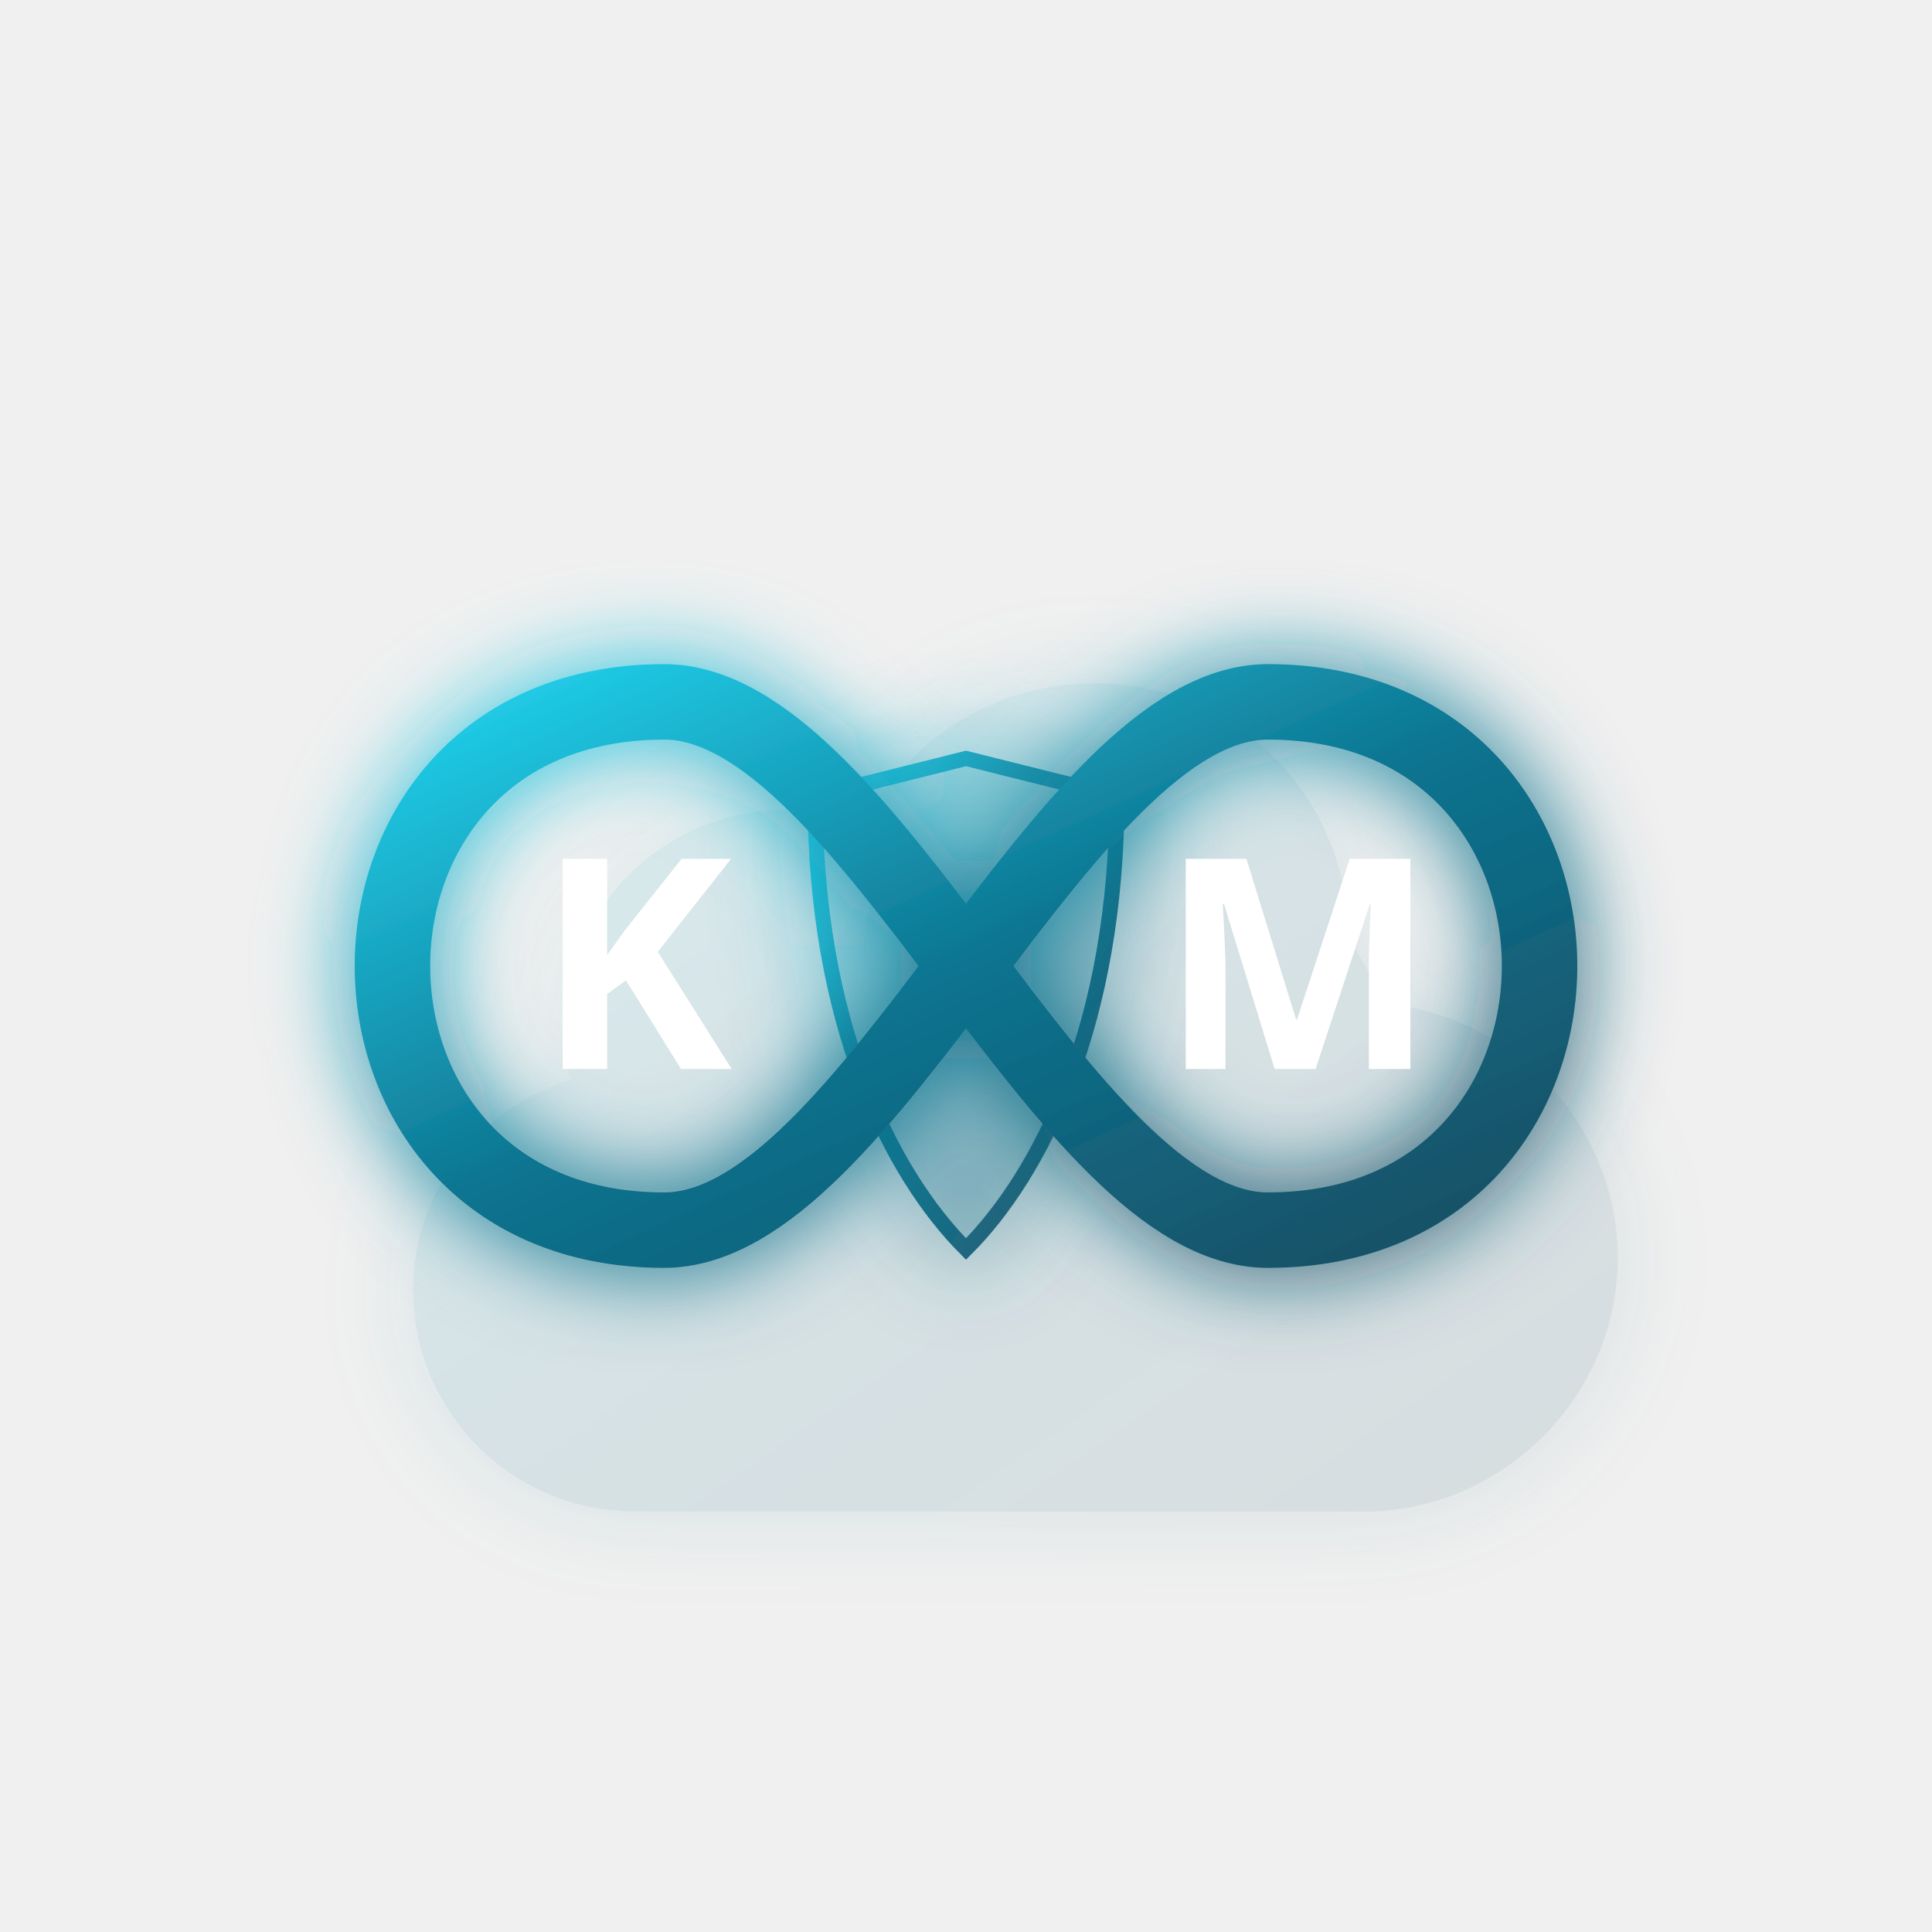
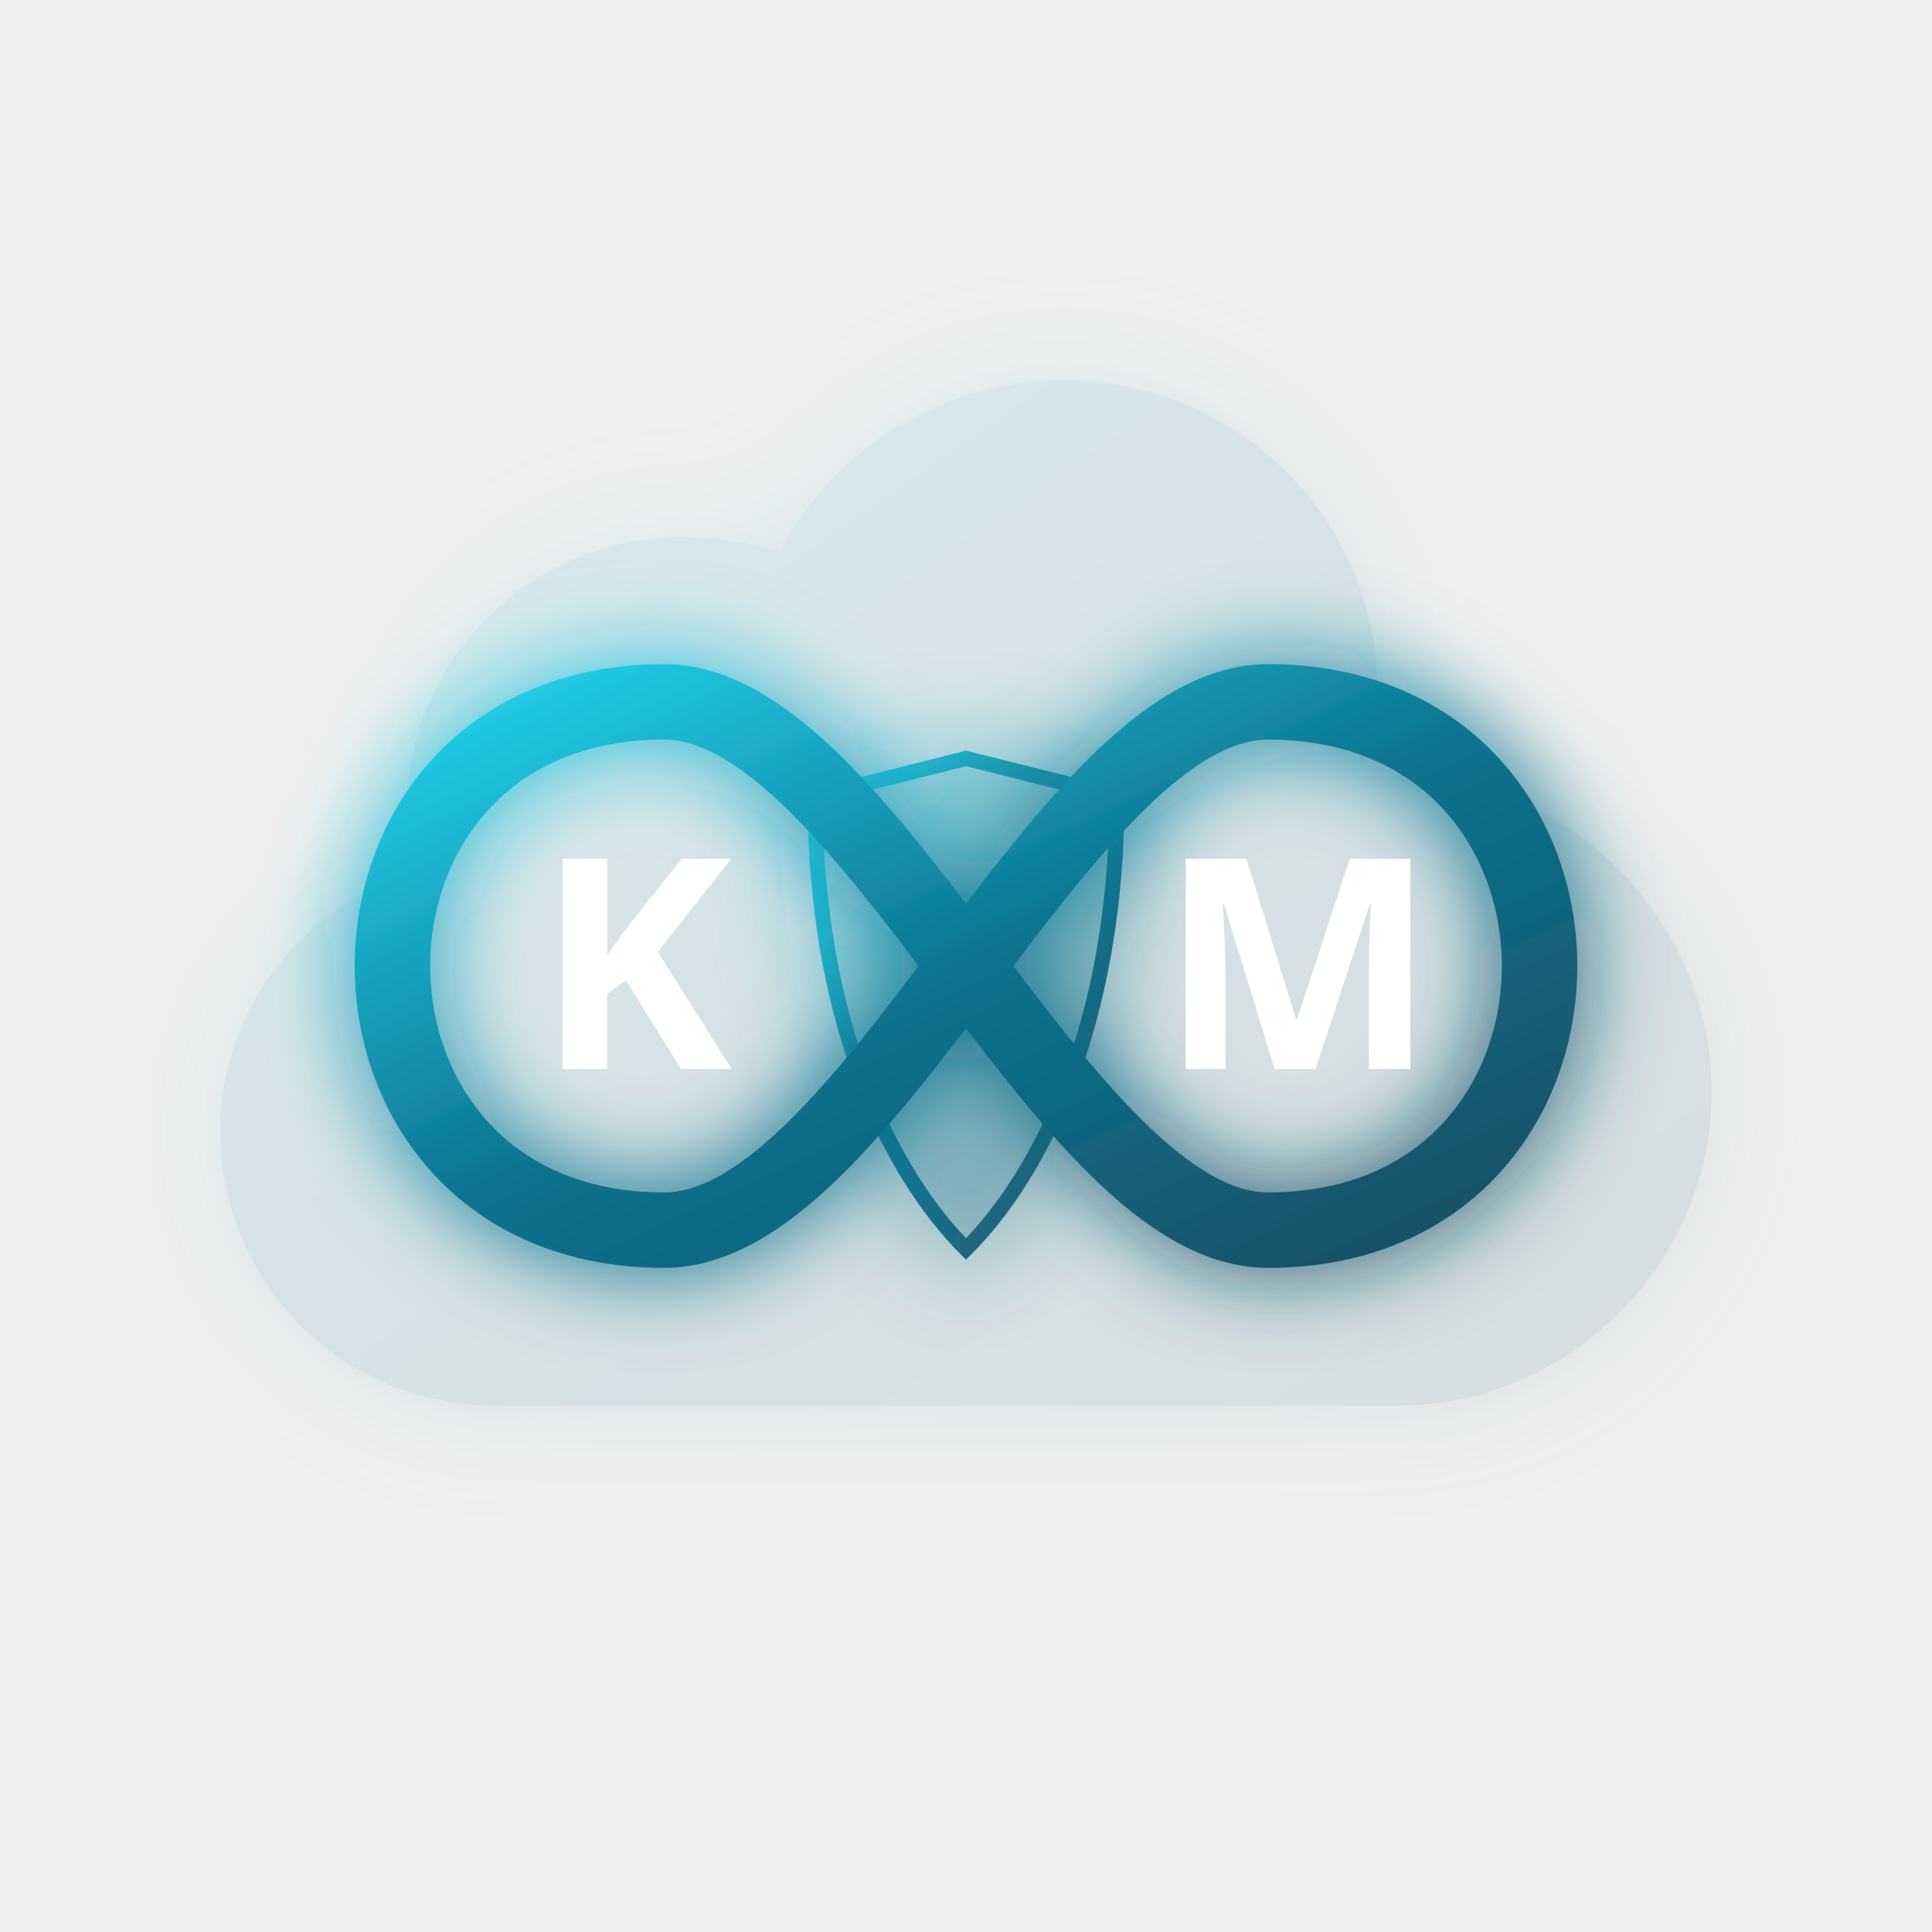
<svg xmlns="http://www.w3.org/2000/svg" width="512" height="512" viewBox="0 0 512 512" version="1.1" id="svg6">
  <defs id="defs3">
    <linearGradient id="ocean-grad" x1="0%" y1="0%" x2="100%" y2="100%">
      <stop offset="0%" stop-color="#22d3ee" id="stop1" />
      <stop offset="50%" stop-color="#0e7490" id="stop2" />
      <stop offset="100%" stop-color="#164e63" id="stop3" />
    </linearGradient>
    <filter id="soft-glow" x="-0.385" y="-0.277" width="1.77" height="1.554">
      <feGaussianBlur stdDeviation="12" result="blur" id="feGaussianBlur3" />
      <feComposite in="SourceGraphic" in2="blur" operator="over" id="feComposite3" />
    </filter>
  </defs>
  <g transform="translate(0, 56)" id="g6">
-     <path d="M 346 226 c 0 -35 -28 -64 -64 -64 c -25 0 -47 14 -58 35 c -6 -2 -13 -3 -20 -3 c -31 0 -56 25 -56 56 c 0 4 0 8 2 12 c -23 7 -40 28 -40 53 c 0 31 25 56 56 56 h 184 c 35 0 64 -29 64 -64 c 0 -33 -26 -61 -58 -64 z" fill="url(#ocean-grad)" opacity="0.12" transform="translate(-6, -45) scale(1.05)" filter="url(#soft-glow)" id="path3" />
+     <path d="M 346 226 c 0 -35 -28 -64 -64 -64 c -25 0 -47 14 -58 35 c -6 -2 -13 -3 -20 -3 c -31 0 -56 25 -56 56 c 0 4 0 8 2 12 c -23 7 -40 28 -40 53 c 0 31 25 56 56 56 h 184 c 35 0 64 -29 64 -64 c 0 -33 -26 -61 -58 -64 z" fill="url(#ocean-grad)" opacity="0.12" transform="translate(-84.6, -165.8) scale(1.3)" filter="url(#soft-glow)" id="path3" />
    <path d="M 256 145 L 296 155 C 296 215, 276 255, 256 275 C 236 255, 216 215, 216 155 Z" fill="url(#ocean-grad)" fill-opacity="0.18" stroke="url(#ocean-grad)" stroke-width="4" opacity="0.95" filter="url(#soft-glow)" id="path4" />
    <path d="M 176 270 C 80 270, 80 130, 176 130 C 230 130, 282 270, 336 270 C 432 270, 432 130, 336 130 C 282 130, 230 270, 176 270 Z" fill="none" stroke="url(#ocean-grad)" stroke-width="20" stroke-linecap="round" filter="url(#soft-glow)" id="path5" />
    <path d="m 193.896,227.294 h -13.416 l -14.586,-23.478 -4.992,3.588 v 19.89 h -11.778 v -55.692 h 11.778 v 25.506 q 1.17,-1.638 2.34,-3.276 1.17,-1.638 2.34,-3.276 l 15.054,-18.954 h 13.104 l -19.422,24.648 z" id="text5" class="logo-text" style="font-weight:900;font-size:78px;font-family:Inter, sans-serif;dominant-baseline:middle;text-anchor:middle;fill:#ffffff" />
    <path d="m 337.799,227.294 -13.416,-43.68 h -0.312 q 0.078,1.56 0.234,4.68 0.156,3.12 0.312,6.708 0.156,3.51 0.156,6.396 v 25.896 h -10.53 v -55.692 h 16.068 l 13.182,42.588 h 0.234 l 13.962,-42.588 h 16.068 v 55.692 h -10.998 V 200.93 q 0,-2.652 0.078,-6.084 0.156,-3.432 0.234,-6.474 0.156,-3.12 0.234,-4.68 h -0.312 l -14.352,43.602 z" id="text6" class="logo-text" style="font-weight:900;font-size:78px;font-family:Inter, sans-serif;dominant-baseline:middle;text-anchor:middle;fill:#ffffff" />
  </g>
</svg>
